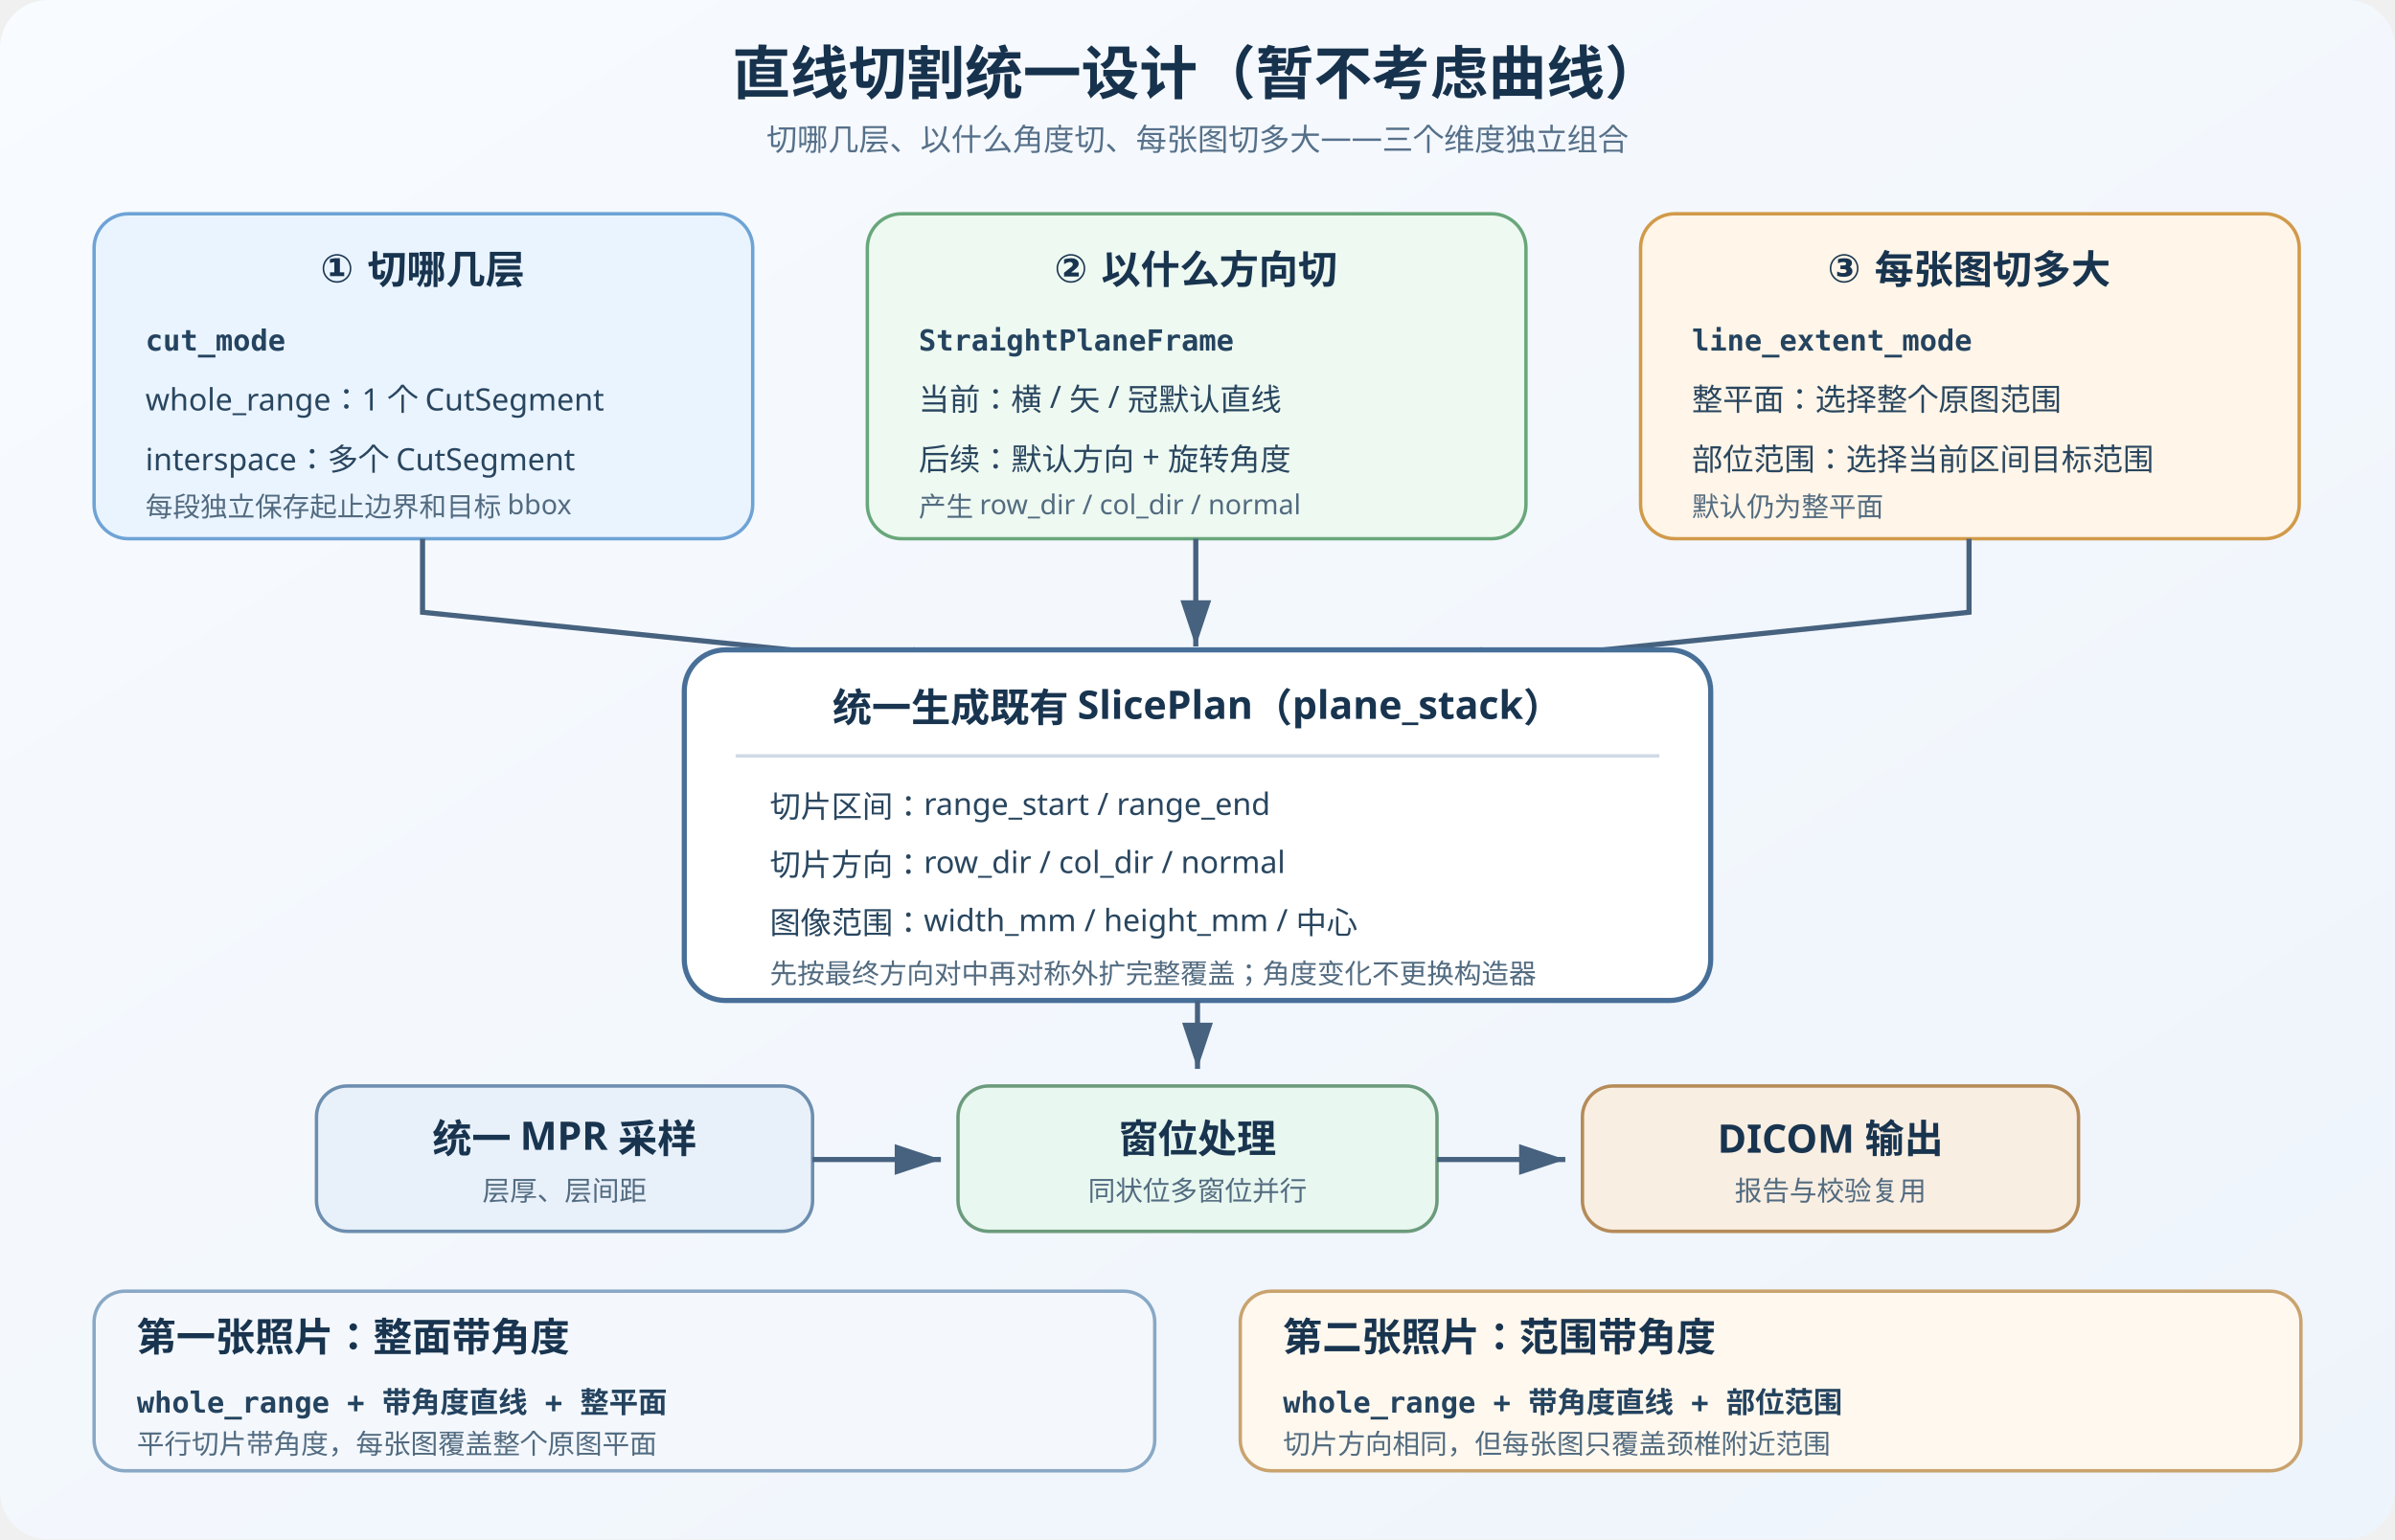
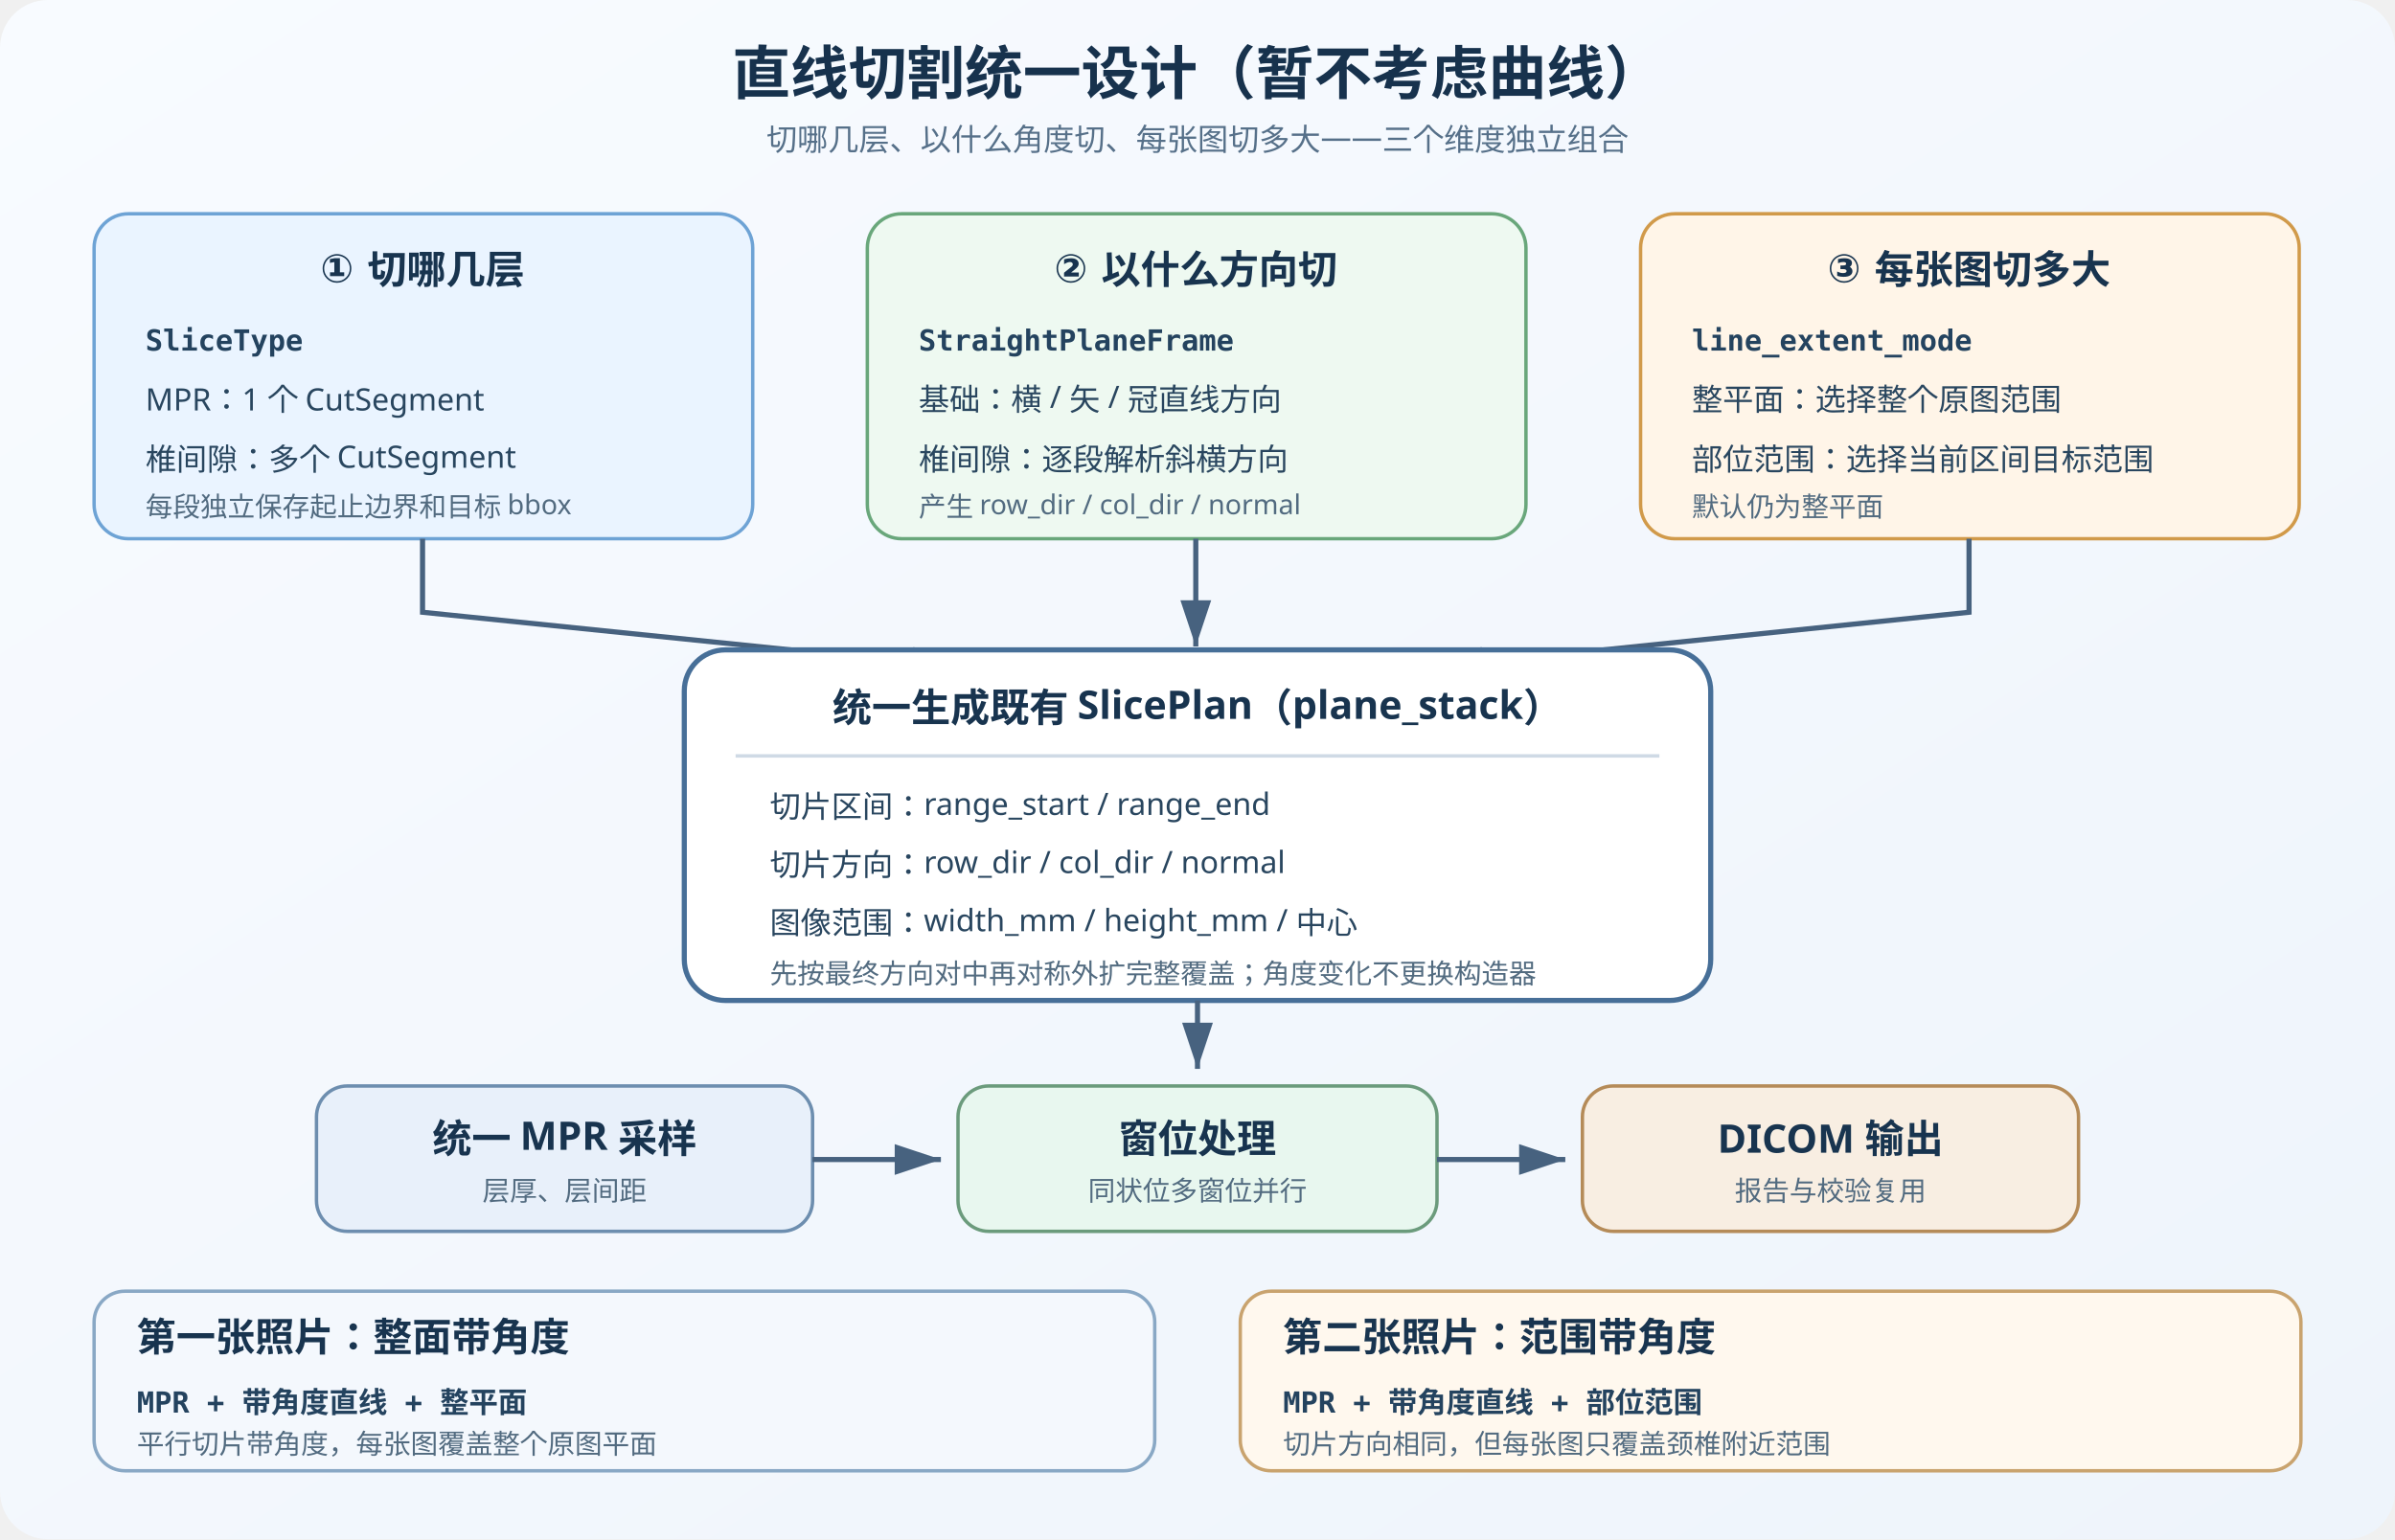
<svg xmlns="http://www.w3.org/2000/svg" width="1400" height="900" viewBox="0 0 1400 900">
  <defs>
    <linearGradient id="bg" x1="0" y1="0" x2="1" y2="1">
      <stop offset="0" stop-color="#f8fbff" />
      <stop offset="1" stop-color="#eef4fb" />
    </linearGradient>
    <marker id="arrow" markerWidth="10" markerHeight="10" refX="9" refY="3" orient="auto" markerUnits="strokeWidth">
      <path d="M0,0 L0,6 L9,3 z" fill="#47627f" />
    </marker>
    <style>
      .title { font: 700 34px sans-serif; fill: #17324d; }
      .subtitle { font: 400 18px sans-serif; fill: #567089; }
      .box-title { font: 700 23px sans-serif; fill: #18344f; }
      .body { font: 400 18px sans-serif; fill: #29465f; }
      .small { font: 400 16px sans-serif; fill: #526b80; }
      .code { font: 600 17px monospace; fill: #24435f; }
      .arrow { stroke: #47627f; stroke-width: 3; fill: none; marker-end: url(#arrow); }
    </style>
  </defs>
  <rect width="1400" height="900" rx="28" fill="url(#bg)" />
  <text x="700" y="55" text-anchor="middle" class="title">直线切割统一设计（暂不考虑曲线）</text>
  <text x="700" y="88" text-anchor="middle" class="subtitle">切哪几层、以什么角度切、每张图切多大——三个维度独立组合</text>
  <rect x="55" y="125" width="385" height="190" rx="20" fill="#eaf4ff" stroke="#6ea3d5" stroke-width="2" />
  <text x="247" y="165" text-anchor="middle" class="box-title">① 切哪几层</text>
-   <text x="85" y="205" class="code">cut_mode</text>
-   <text x="85" y="240" class="body">whole_range：1 个 CutSegment</text>
-   <text x="85" y="275" class="body">interspace：多个 CutSegment</text>
+   <text x="85" y="205" class="code">SliceType</text>
+   <text x="85" y="240" class="body">MPR：1 个 CutSegment</text>
+   <text x="85" y="275" class="body">椎间隙：多个 CutSegment</text>
  <text x="85" y="302" class="small">每段独立保存起止边界和目标 bbox</text>
  <rect x="507" y="125" width="385" height="190" rx="20" fill="#eef9f1" stroke="#69a77b" stroke-width="2" />
  <text x="699" y="165" text-anchor="middle" class="box-title">② 以什么方向切</text>
  <text x="537" y="205" class="code">StraightPlaneFrame</text>
-   <text x="537" y="240" class="body">当前：横 / 矢 / 冠默认直线</text>
-   <text x="537" y="275" class="body">后续：默认方向 + 旋转角度</text>
+   <text x="537" y="240" class="body">基础：横 / 矢 / 冠直线方向</text>
+   <text x="537" y="275" class="body">椎间隙：逐段解析斜横方向</text>
  <text x="537" y="302" class="small">产生 row_dir / col_dir / normal</text>
  <rect x="959" y="125" width="385" height="190" rx="20" fill="#fff5e8" stroke="#d19a4a" stroke-width="2" />
  <text x="1151" y="165" text-anchor="middle" class="box-title">③ 每张图切多大</text>
  <text x="989" y="205" class="code">line_extent_mode</text>
  <text x="989" y="240" class="body">整平面：选择整个原图范围</text>
  <text x="989" y="275" class="body">部位范围：选择当前区间目标范围</text>
  <text x="989" y="302" class="small">默认仍为整平面</text>
  <path d="M247 315 L247 358 L560 390" class="arrow" />
  <path d="M699 315 L699 378" class="arrow" />
  <path d="M1151 315 L1151 358 L840 390" class="arrow" />
  <rect x="400" y="380" width="600" height="205" rx="24" fill="#ffffff" stroke="#476f98" stroke-width="3" />
  <text x="700" y="422" text-anchor="middle" class="box-title">统一生成既有 SlicePlan（plane_stack）</text>
  <line x1="430" y1="442" x2="970" y2="442" stroke="#cfdae5" stroke-width="2" />
  <text x="450" y="478" class="body">切片区间：range_start / range_end</text>
  <text x="450" y="512" class="body">切片方向：row_dir / col_dir / normal</text>
  <text x="450" y="546" class="body">图像范围：width_mm / height_mm / 中心</text>
  <text x="450" y="575" class="small">先按最终方向对中再对称外扩完整覆盖；角度变化不更换构造器</text>
  <path d="M700 585 L700 625" class="arrow" />
  <rect x="185" y="635" width="290" height="85" rx="18" fill="#e8f0fa" stroke="#6d8eaf" stroke-width="2" />
  <text x="330" y="674" text-anchor="middle" class="box-title">统一 MPR 采样</text>
  <text x="330" y="702" text-anchor="middle" class="small">层厚、层间距</text>
  <path d="M475 678 L550 678" class="arrow" />
  <rect x="560" y="635" width="280" height="85" rx="18" fill="#e8f7ef" stroke="#6b9b7c" stroke-width="2" />
  <text x="700" y="674" text-anchor="middle" class="box-title">窗位处理</text>
  <text x="700" y="702" text-anchor="middle" class="small">同状位多窗位并行</text>
  <path d="M840 678 L915 678" class="arrow" />
  <rect x="925" y="635" width="290" height="85" rx="18" fill="#f8eee2" stroke="#b58b58" stroke-width="2" />
  <text x="1070" y="674" text-anchor="middle" class="box-title">DICOM 输出</text>
  <text x="1070" y="702" text-anchor="middle" class="small">报告与校验复用</text>
  <rect x="55" y="755" width="620" height="105" rx="18" fill="#f4f8fd" stroke="#89a8c5" stroke-width="2" />
  <text x="80" y="790" class="box-title">第一张照片：整面带角度</text>
-   <text x="80" y="826" class="code">whole_range + 带角度直线 + 整平面</text>
+   <text x="80" y="826" class="code">MPR + 带角度直线 + 整平面</text>
  <text x="80" y="850" class="small">平行切片带角度，每张图覆盖整个原图平面</text>
  <rect x="725" y="755" width="620" height="105" rx="18" fill="#fff8ee" stroke="#c9a36e" stroke-width="2" />
  <text x="750" y="790" class="box-title">第二张照片：范围带角度</text>
-   <text x="750" y="826" class="code">whole_range + 带角度直线 + 部位范围</text>
+   <text x="750" y="826" class="code">MPR + 带角度直线 + 部位范围</text>
  <text x="750" y="850" class="small">切片方向相同，但每张图只覆盖颈椎附近范围</text>
</svg>
